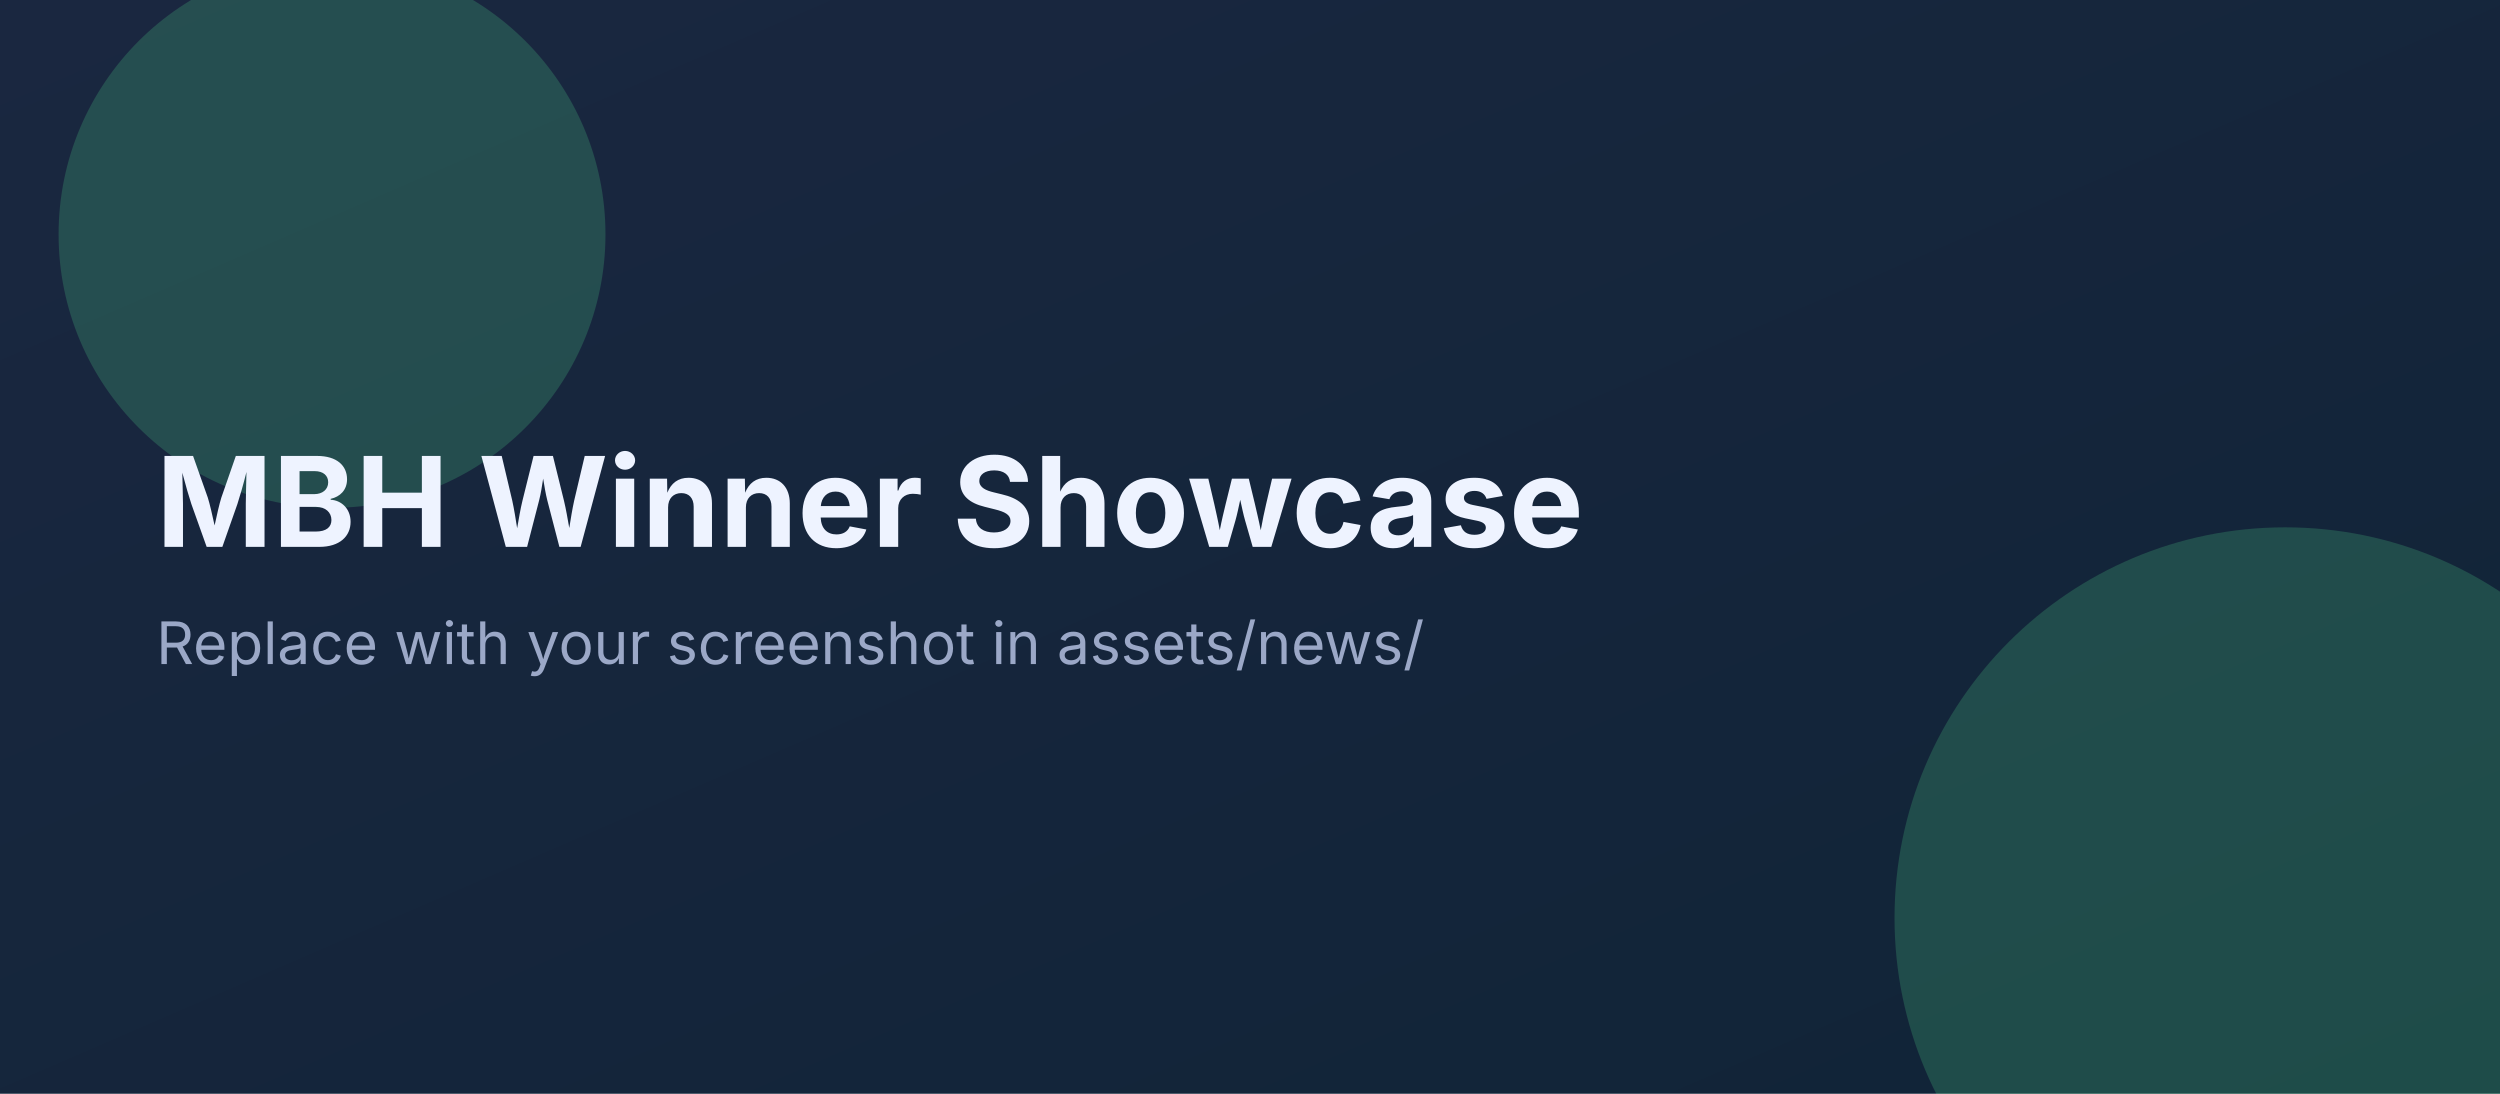
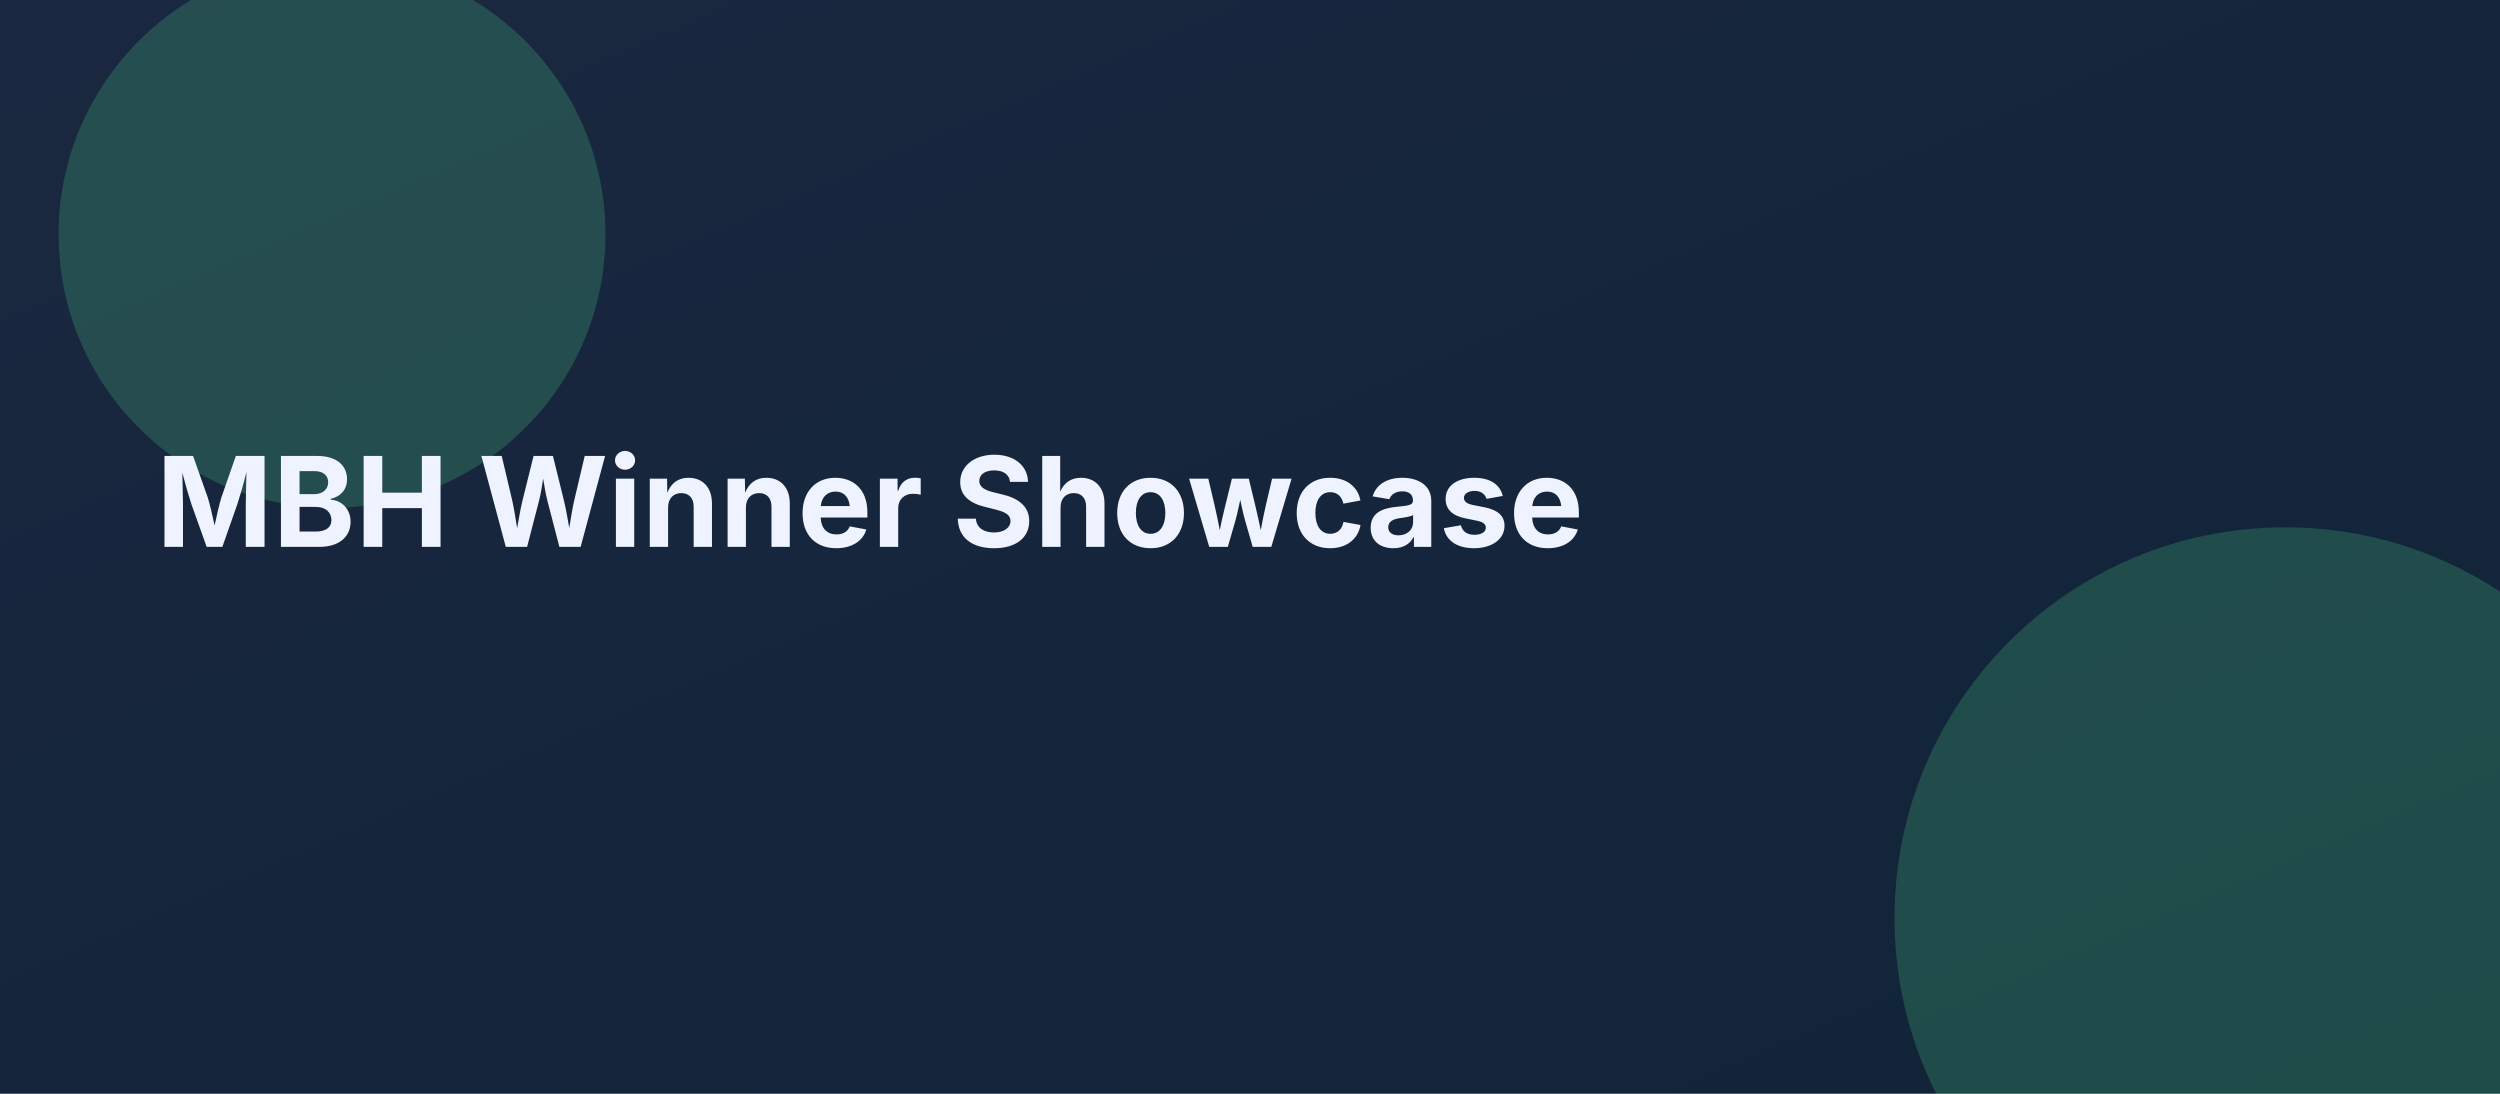
<svg xmlns="http://www.w3.org/2000/svg" viewBox="0 0 1280 560" role="img" aria-labelledby="title desc">
  <defs>
    <linearGradient id="bg" x1="0" y1="0" x2="1" y2="1">
      <stop offset="0%" stop-color="#1a2740" />
      <stop offset="100%" stop-color="#102437" />
    </linearGradient>
  </defs>
  <rect width="1280" height="560" fill="url(#bg)" />
  <g fill="#5fff9c" opacity="0.18">
    <circle cx="170" cy="120" r="140" />
    <circle cx="1170" cy="470" r="200" />
  </g>
  <text x="80" y="280" fill="#eef3ff" font-size="64" font-family="Inter,Segoe UI,sans-serif" font-weight="700">MBH Winner Showcase</text>
-   <text x="80" y="340" fill="#9ba8c7" font-size="30" font-family="Inter,Segoe UI,sans-serif">Replace with your screenshot in assets/news/</text>
</svg>
